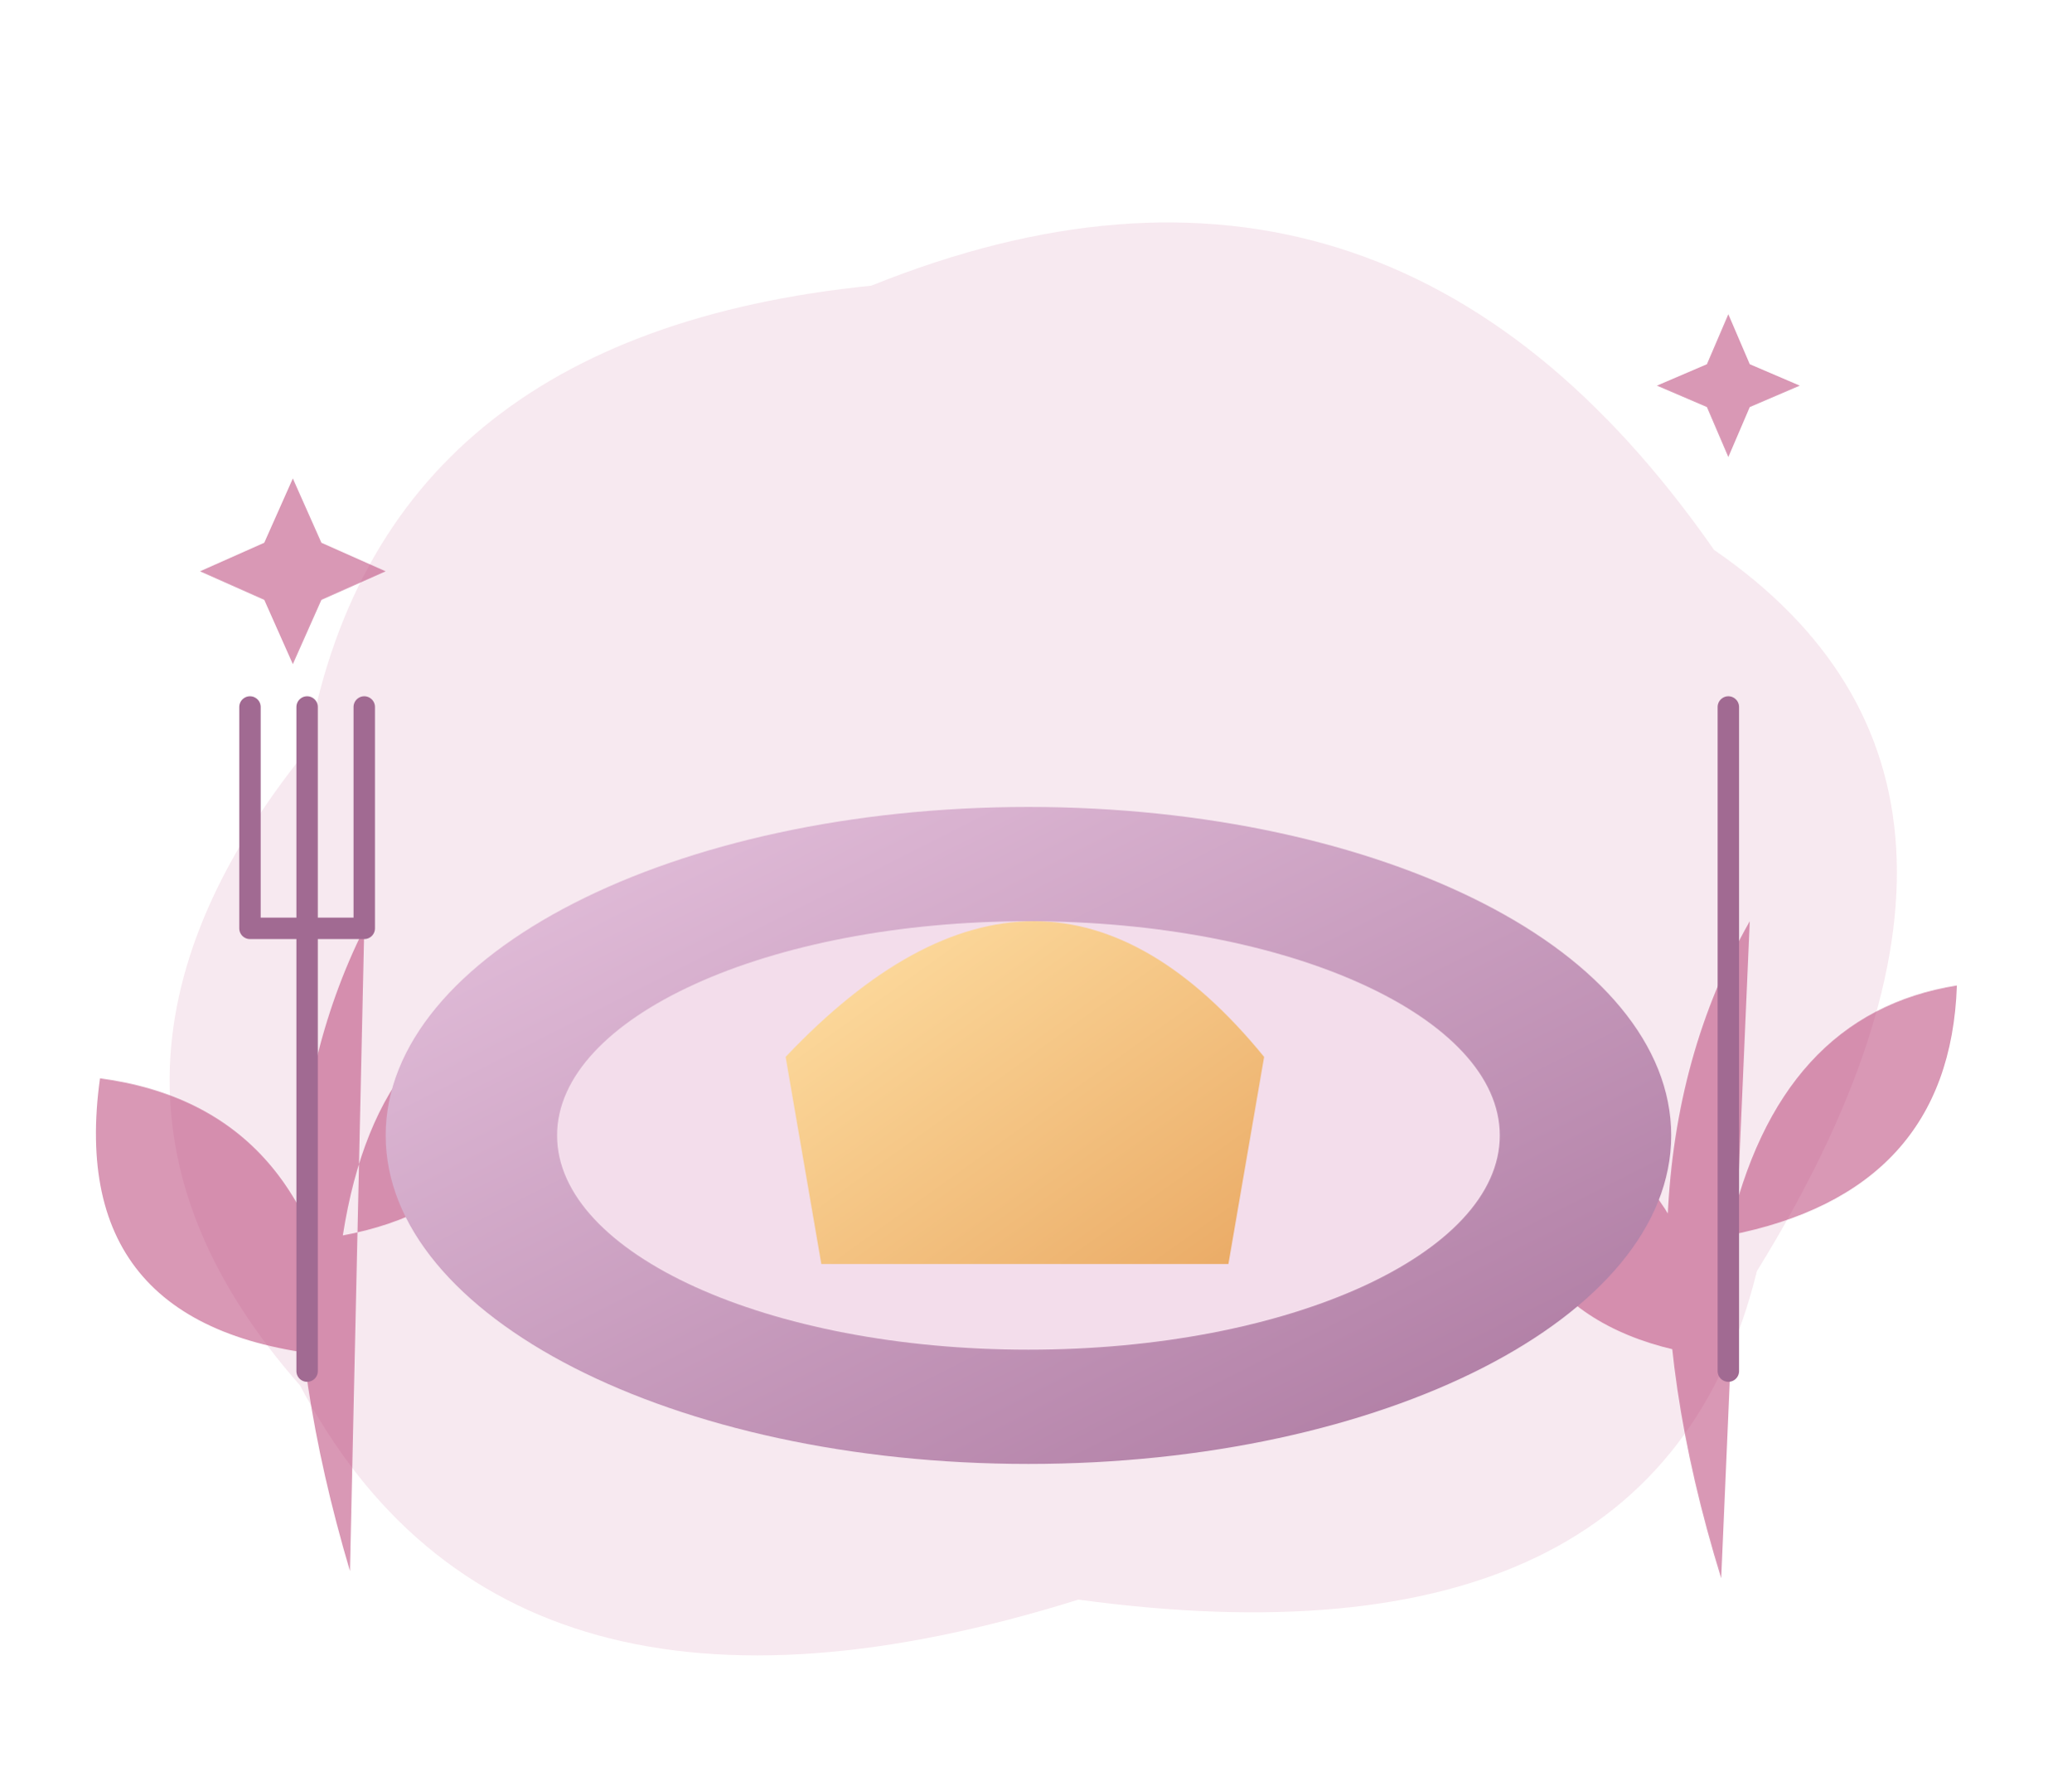
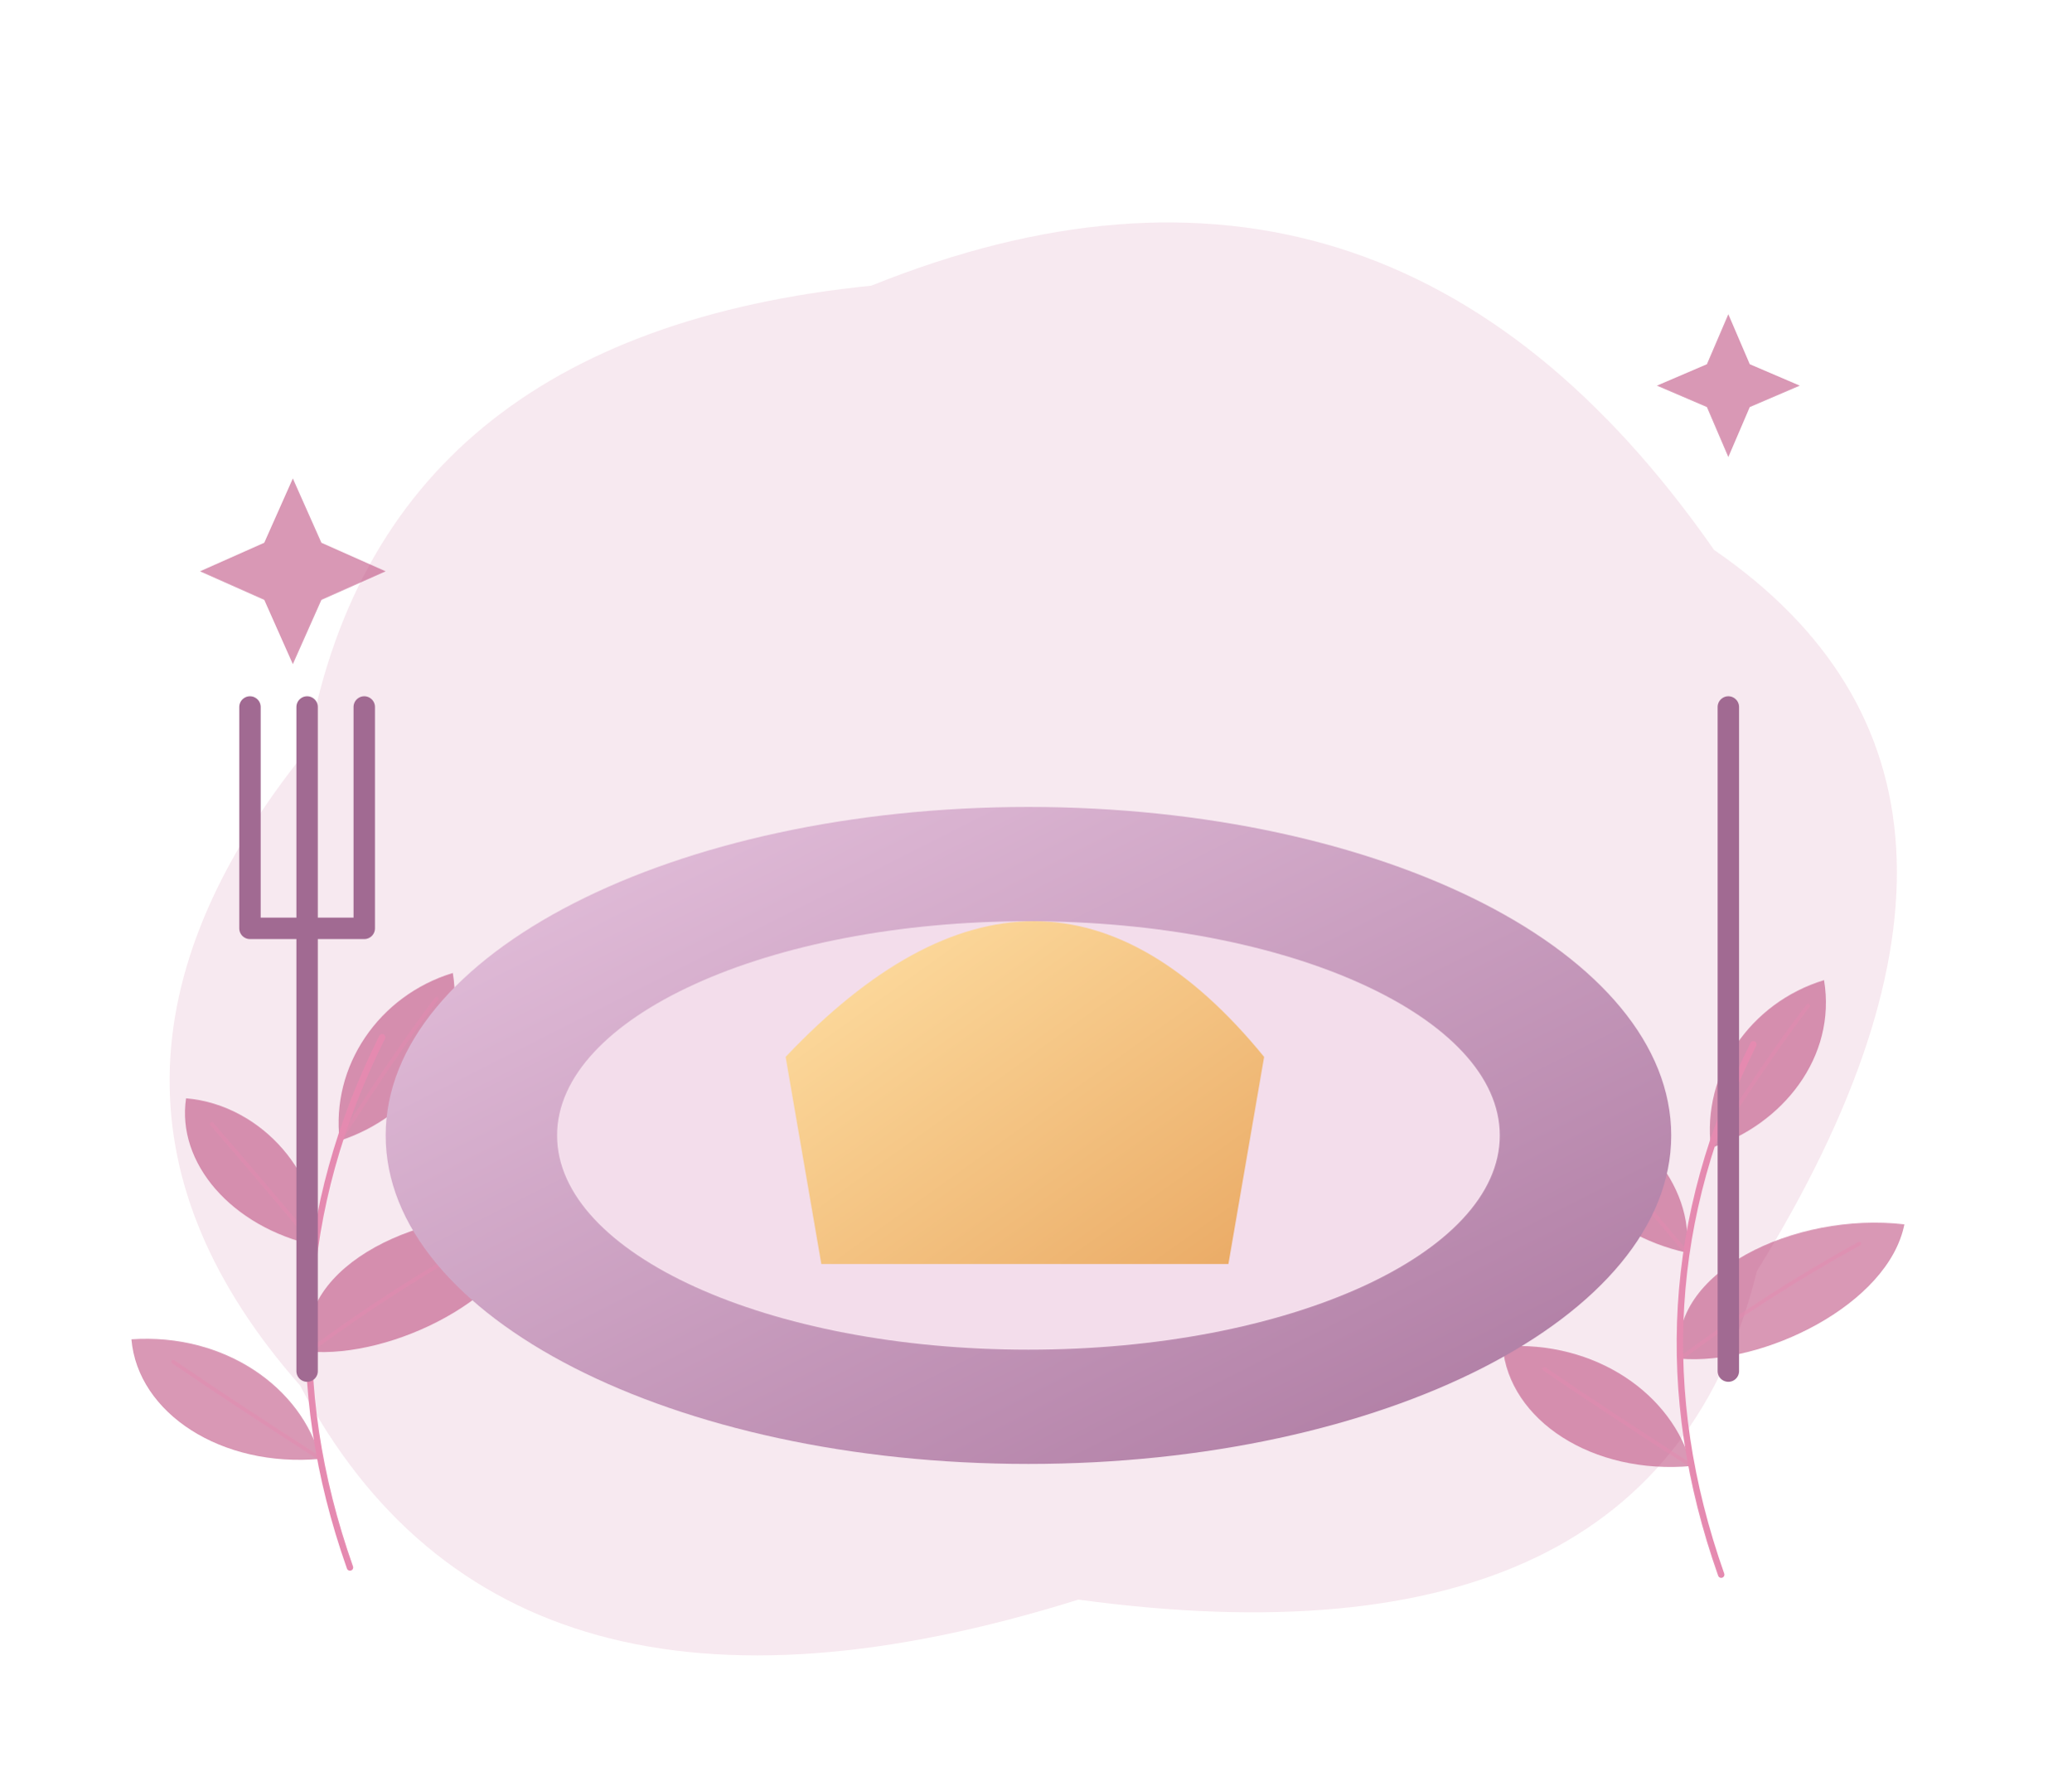
<svg xmlns="http://www.w3.org/2000/svg" viewBox="0 0 290 250" role="img">
  <defs>
    <linearGradient id="rose" x2="1" y2="1">
      <stop stop-color="#f38bb5" />
      <stop offset="1" stop-color="#b5437a" />
    </linearGradient>
    <linearGradient id="violet" x2="1" y2="1">
      <stop stop-color="#c0a1f5" />
      <stop offset="1" stop-color="#7654b5" />
    </linearGradient>
    <linearGradient id="paper" x2="1" y2="1">
      <stop stop-color="#e7c4df" />
      <stop offset="1" stop-color="#aa769e" />
    </linearGradient>
    <linearGradient id="mint" x2="1" y2="1">
      <stop stop-color="#9ccfb9" />
      <stop offset="1" stop-color="#468e83" />
    </linearGradient>
    <linearGradient id="blue" x2="1" y2="1">
      <stop stop-color="#d4eaff" />
      <stop offset="1" stop-color="#8eafea" />
    </linearGradient>
    <linearGradient id="amber" x2="1" y2="1">
      <stop stop-color="#ffe0a4" />
      <stop offset="1" stop-color="#eaaa65" />
    </linearGradient>
    <linearGradient id="peach" x2="1" y2="1">
      <stop stop-color="#ffdbbf" />
      <stop offset="1" stop-color="#e79b9f" />
    </linearGradient>
  </defs>
  <path d="M42 194Q5 152 43 105Q53 47 122 40Q194 11 240 77Q288 110 246 178Q232 235 151 224Q71 249 42 194Z" fill="#bc477f" opacity=".12" />
-   <g opacity=".55">
-     <path d="M49 220Q33 166 51 130M48 190q-39-3-34-39q30 4 34 39M48 173q27-5 30-35q-25 3-30 35M241 221q-17-55 4-92m-5 61q-31-4-30-35q26 4 30 35m2-17q31-6 32-35q-25 4-32 35" fill="#b94378" />
-     <path d="m41 67 4 9 9 4-9 4-4 9-4-9-9-4 9-4Zm201-23 3 7 7 3-7 3-3 7-3-7-7-3 7-3Z" fill="#b94378" />
+   <g transform="translate(13 134) scale(.45)" data-botanical-branch="connected">
+     <g fill="#b94378" opacity="0.55">
+       <path d="M70.8 156.2C40 159 14 142 12 119C41 117 65 134 70.8 156.2Z" />
+       <path d="M67.2 122.8C63 96 103 77 137 81C132 106 93 125 67.2 122.8Z" />
+       <path d="M69.2 89.8C43 84 26 64 29 44C53 46 72 69 69.2 89.8Z" />
+       <path d="M76.8 57.2C74 34 89 12 112 5C116 29 99 50 76.8 57.2Z" />
+     </g>
+     <path d="M80 190Q50 105 90 25" fill="none" stroke="#e58ab0" stroke-width="2" stroke-linecap="round" />
+     <g fill="none" stroke="#e58ab0" stroke-width="1.2" stroke-linecap="round" opacity=".45">
+       <path d="M70.8 156.2Q44 139 25 126" />
+       <path d="M67.2 122.8Q94 103 123 87" />
+       <path d="M69.2 89.8Q50 67 37 52" />
+       <path d="M76.8 57.2Q94 30 107 13" />
+     </g>
+   </g>
+   <g transform="translate(205 135) scale(.45)" data-botanical-branch="connected">
+     <g fill="#b94378" opacity="0.55">
+       <path d="M70.8 156.2C40 159 14 142 12 119C41 117 65 134 70.8 156.2Z" />
+       <path d="M67.2 122.8C63 96 103 77 137 81C132 106 93 125 67.2 122.8Z" />
+       <path d="M69.2 89.8C43 84 26 64 29 44C53 46 72 69 69.2 89.8Z" />
+       <path d="M76.8 57.2C74 34 89 12 112 5C116 29 99 50 76.8 57.2Z" />
+     </g>
+     <path d="M80 190Q50 105 90 25" fill="none" stroke="#e58ab0" stroke-width="2" stroke-linecap="round" />
+     <g fill="none" stroke="#e58ab0" stroke-width="1.2" stroke-linecap="round" opacity=".45">
+       <path d="M70.8 156.2Q44 139 25 126" />
+       <path d="M67.2 122.8Q94 103 123 87" />
+       <path d="M69.2 89.8Q50 67 37 52" />
+       <path d="M76.8 57.2Q94 30 107 13" />
+     </g>
+   </g>
+   <g fill="#b94378" opacity=".55">
+     <path d="m41 67 4 9 9 4-9 4-4 9-4-9-9-4 9-4Zm201-23 3 7 7 3-7 3-3 7-3-7-7-3 7-3Z" />
  </g>
  <ellipse cx="144" cy="159" rx="90" ry="46" fill="url(#paper)" />
  <ellipse cx="144" cy="159" rx="66" ry="30" fill="#f3ddeb" />
  <path d="M110 148q36-38 67 0l-5 29h-57Z" fill="url(#amber)" />
  <path d="M43 99v93m-8-93v31h16V99m191 0v93" fill="none" stroke="#a16a92" stroke-width="3" stroke-linecap="round" stroke-linejoin="round" />
</svg>
